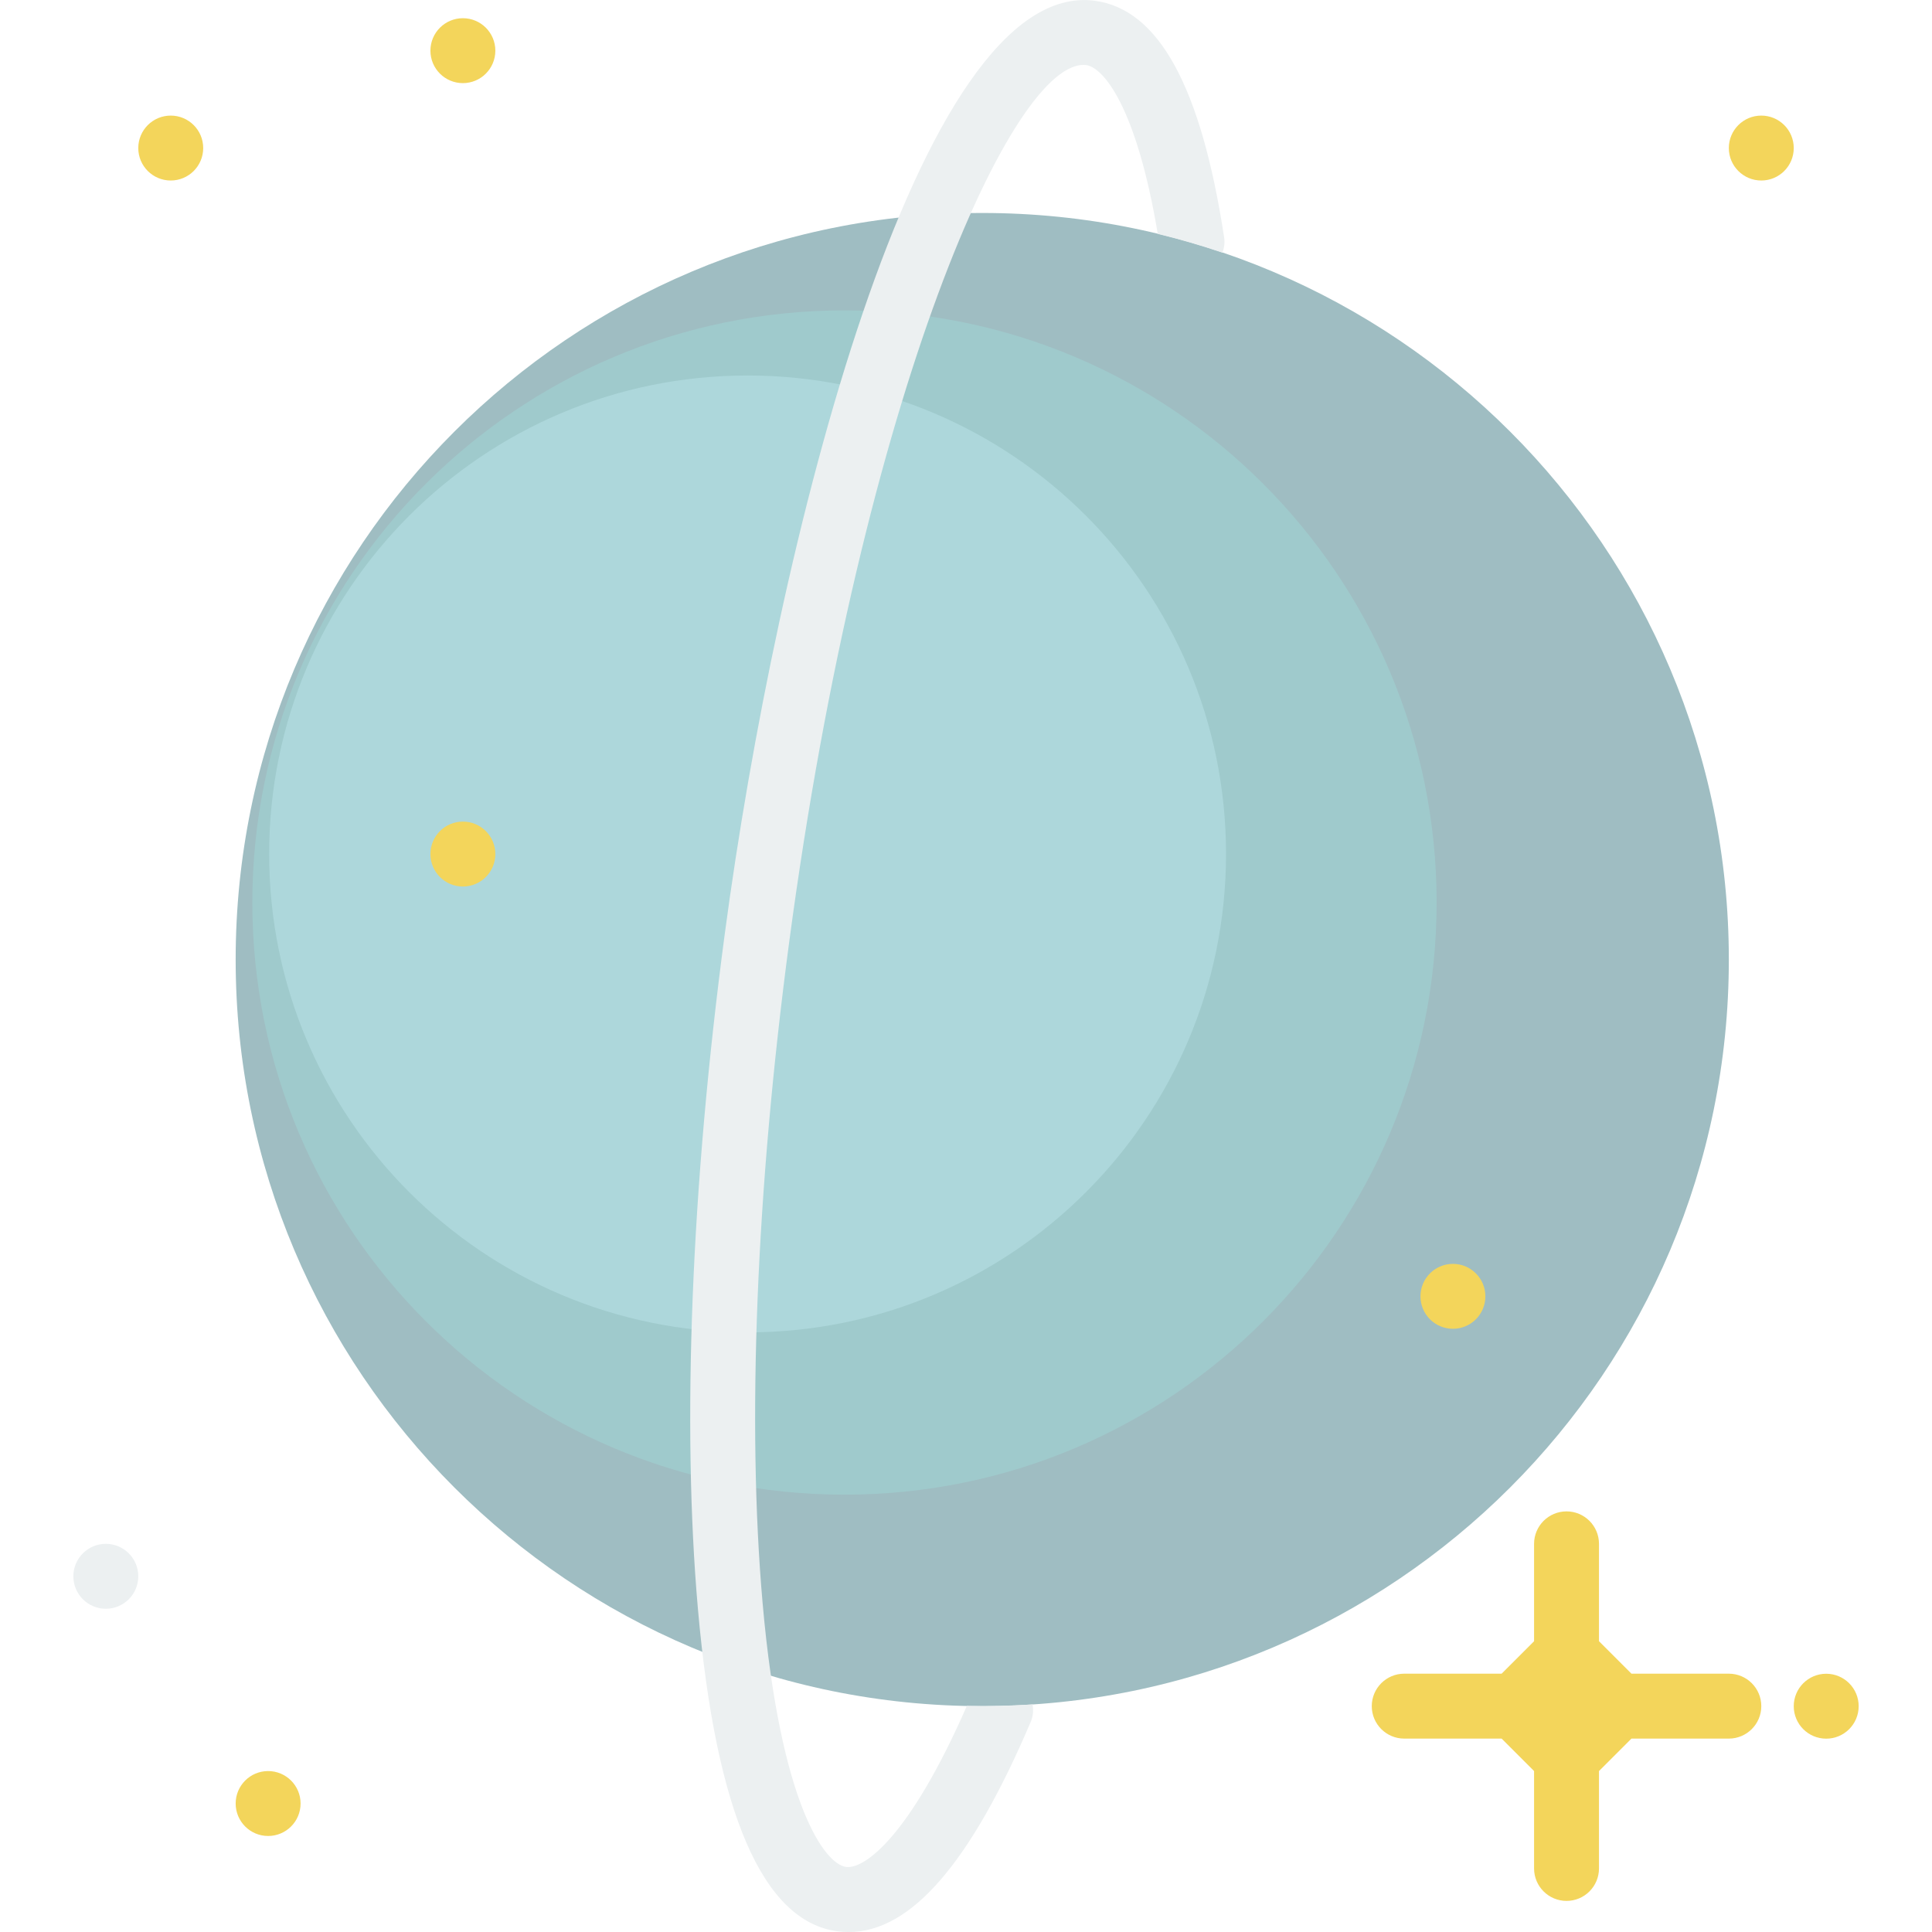
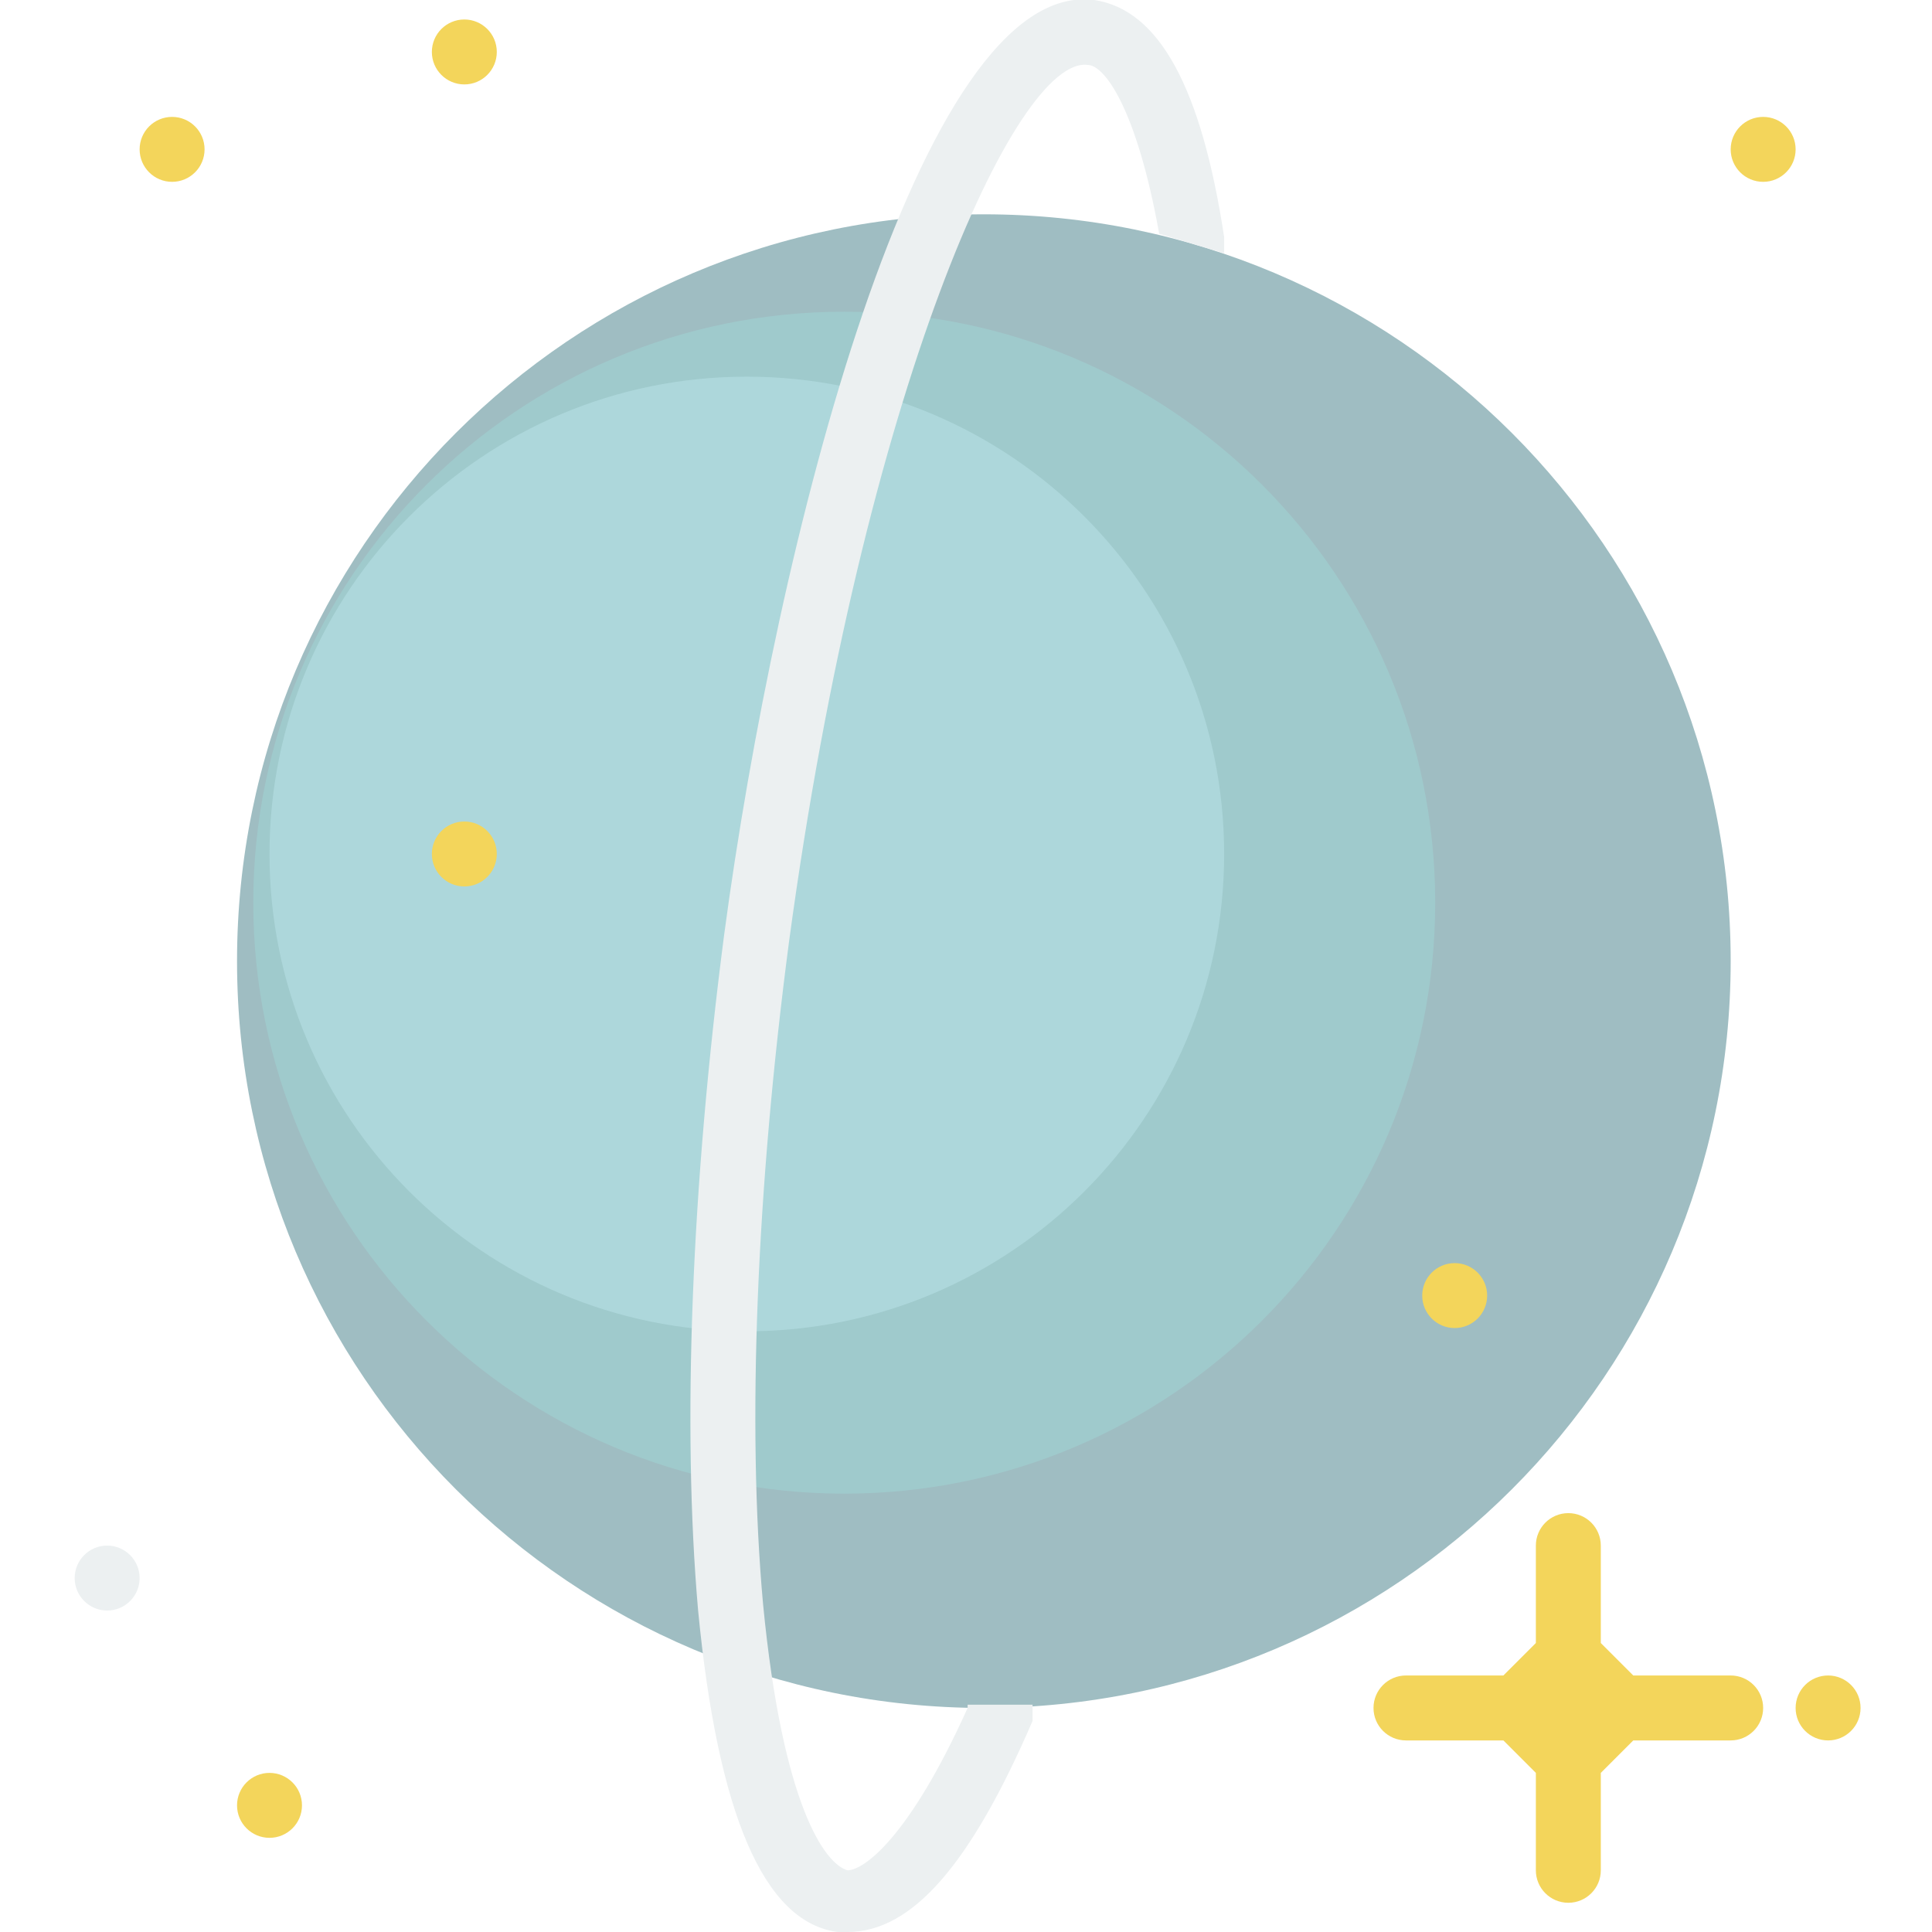
- <svg xmlns="http://www.w3.org/2000/svg" version="1.1" id="Capa_1" x="0px" y="0px" viewBox="0 0 59.519 59.519" style="enable-background:new 0 0 59.519 59.519;" xml:space="preserve">
-   <g>
-     <circle style="fill:#9FBDC2;" cx="30.26" cy="29.561" r="23" />
-     <circle style="fill:#9FCACC;" cx="26.016" cy="27.804" r="18.242" />
-     <circle style="fill:#ADD7DB;" cx="23.031" cy="26.307" r="14.739" />
-     <path style="fill:#F3D55B;" d="M53.26,51.561h-3l-1-1v-3c0-0.552-0.448-1-1-1s-1,0.448-1,1v3l-1,1h-3c-0.552,0-1,0.448-1,1   s0.448,1,1,1h3l1,1v3c0,0.552,0.448,1,1,1s1-0.448,1-1v-3l1-1h3c0.552,0,1-0.448,1-1S53.812,51.561,53.26,51.561z" />
-     <circle style="fill:#F3D55B;" cx="5.26" cy="4.561" r="1" />
-     <circle style="fill:#F3D55B;" cx="8.26" cy="55.561" r="1" />
-     <circle style="fill:#ECF0F1;" cx="3.26" cy="48.561" r="1" />
-     <circle style="fill:#F3D55B;" cx="14.26" cy="1.561" r="1" />
-     <circle style="fill:#F3D55B;" cx="54.26" cy="4.561" r="1" />
-     <circle style="fill:#F3D55B;" cx="56.26" cy="52.563" r="1" />
-     <circle style="fill:#F3D55B;" cx="44.76" cy="39.936" r="1" />
-     <circle style="fill:#F3D55B;" cx="14.26" cy="26.311" r="1" />
-     <path style="fill:#ECF0F1;" d="M29.786,52.553c-1.773,4.055-3.168,5.039-3.723,4.961c-0.648-0.086-2.02-1.896-2.569-8.123   c-0.487-5.521-0.197-12.75,0.817-20.358c2.258-16.939,6.916-27.293,9.151-27.028c0.519,0.069,1.547,1.259,2.205,5.201   c0.679,0.163,1.344,0.358,1.995,0.579c0.049-0.146,0.076-0.301,0.051-0.465c-0.71-4.647-2.014-7.034-3.987-7.297   c-5.457-0.721-9.805,16.793-11.398,28.746c-1.033,7.75-1.326,15.136-0.827,20.798c0.554,6.283,2,9.624,4.297,9.93   c0.117,0.016,0.233,0.023,0.349,0.023c1.917,0,3.757-2.128,5.611-6.485c0.074-0.174,0.078-0.353,0.054-0.527   C31.142,52.551,30.467,52.567,29.786,52.553z" />
-   </g>
-   <g>
- </g>
-   <g>
- </g>
-   <g>
- </g>
-   <g>
- </g>
-   <g>
- </g>
-   <g>
- </g>
-   <g>
- </g>
-   <g>
- </g>
-   <g>
- </g>
-   <g>
- </g>
-   <g>
- </g>
-   <g>
- </g>
-   <g>
- </g>
-   <g>
- </g>
-   <g>
- </g>
+ <svg xmlns="http://www.w3.org/2000/svg" viewBox="0 0 59.5 59.5">
+   <circle cx="30.3" cy="29.6" r="23" fill="#9fbdc2" />
+   <circle cx="26" cy="27.8" r="18.2" fill="#9fcacc" />
+   <circle cx="23" cy="26.3" r="14.7" fill="#add7db" />
+   <path fill="#f3d55b" d="M53.3 51.6h-3l-1-1v-3a1 1 0 00-2 0v3l-1 1h-3a1 1 0 000 2h3l1 1v3a1 1 0 002 0v-3l1-1h3a1 1 0 000-2z" />
+   <circle cx="5.3" cy="4.6" r="1" fill="#f3d55b" />
+   <circle cx="8.3" cy="55.6" r="1" fill="#f3d55b" />
+   <circle cx="3.3" cy="48.6" r="1" fill="#ecf0f1" />
+   <circle cx="14.3" cy="1.6" r="1" fill="#f3d55b" />
+   <circle cx="54.3" cy="4.6" r="1" fill="#f3d55b" />
+   <circle cx="56.3" cy="52.6" r="1" fill="#f3d55b" />
+   <circle cx="44.8" cy="39.9" r="1" fill="#f3d55b" />
+   <circle cx="14.3" cy="26.3" r="1" fill="#f3d55b" />
+   <path fill="#ecf0f1" d="M29.8 52.6c-1.8 4-3.2 5-3.7 5-.7-.2-2-2-2.6-8.2-.5-5.5-.2-12.8.8-20.4 2.3-17 7-27.3 9.2-27 .5 0 1.5 1.3 2.2 5.2l2 .6v-.5c-.7-4.6-2-7-4-7.3-5.4-.7-9.8 16.8-11.4 28.8-1 7.7-1.3 15.1-.8 20.8.6 6.2 2 9.6 4.3 9.9h.3c2 0 3.8-2.1 5.7-6.5v-.5h-2z" />
</svg>
